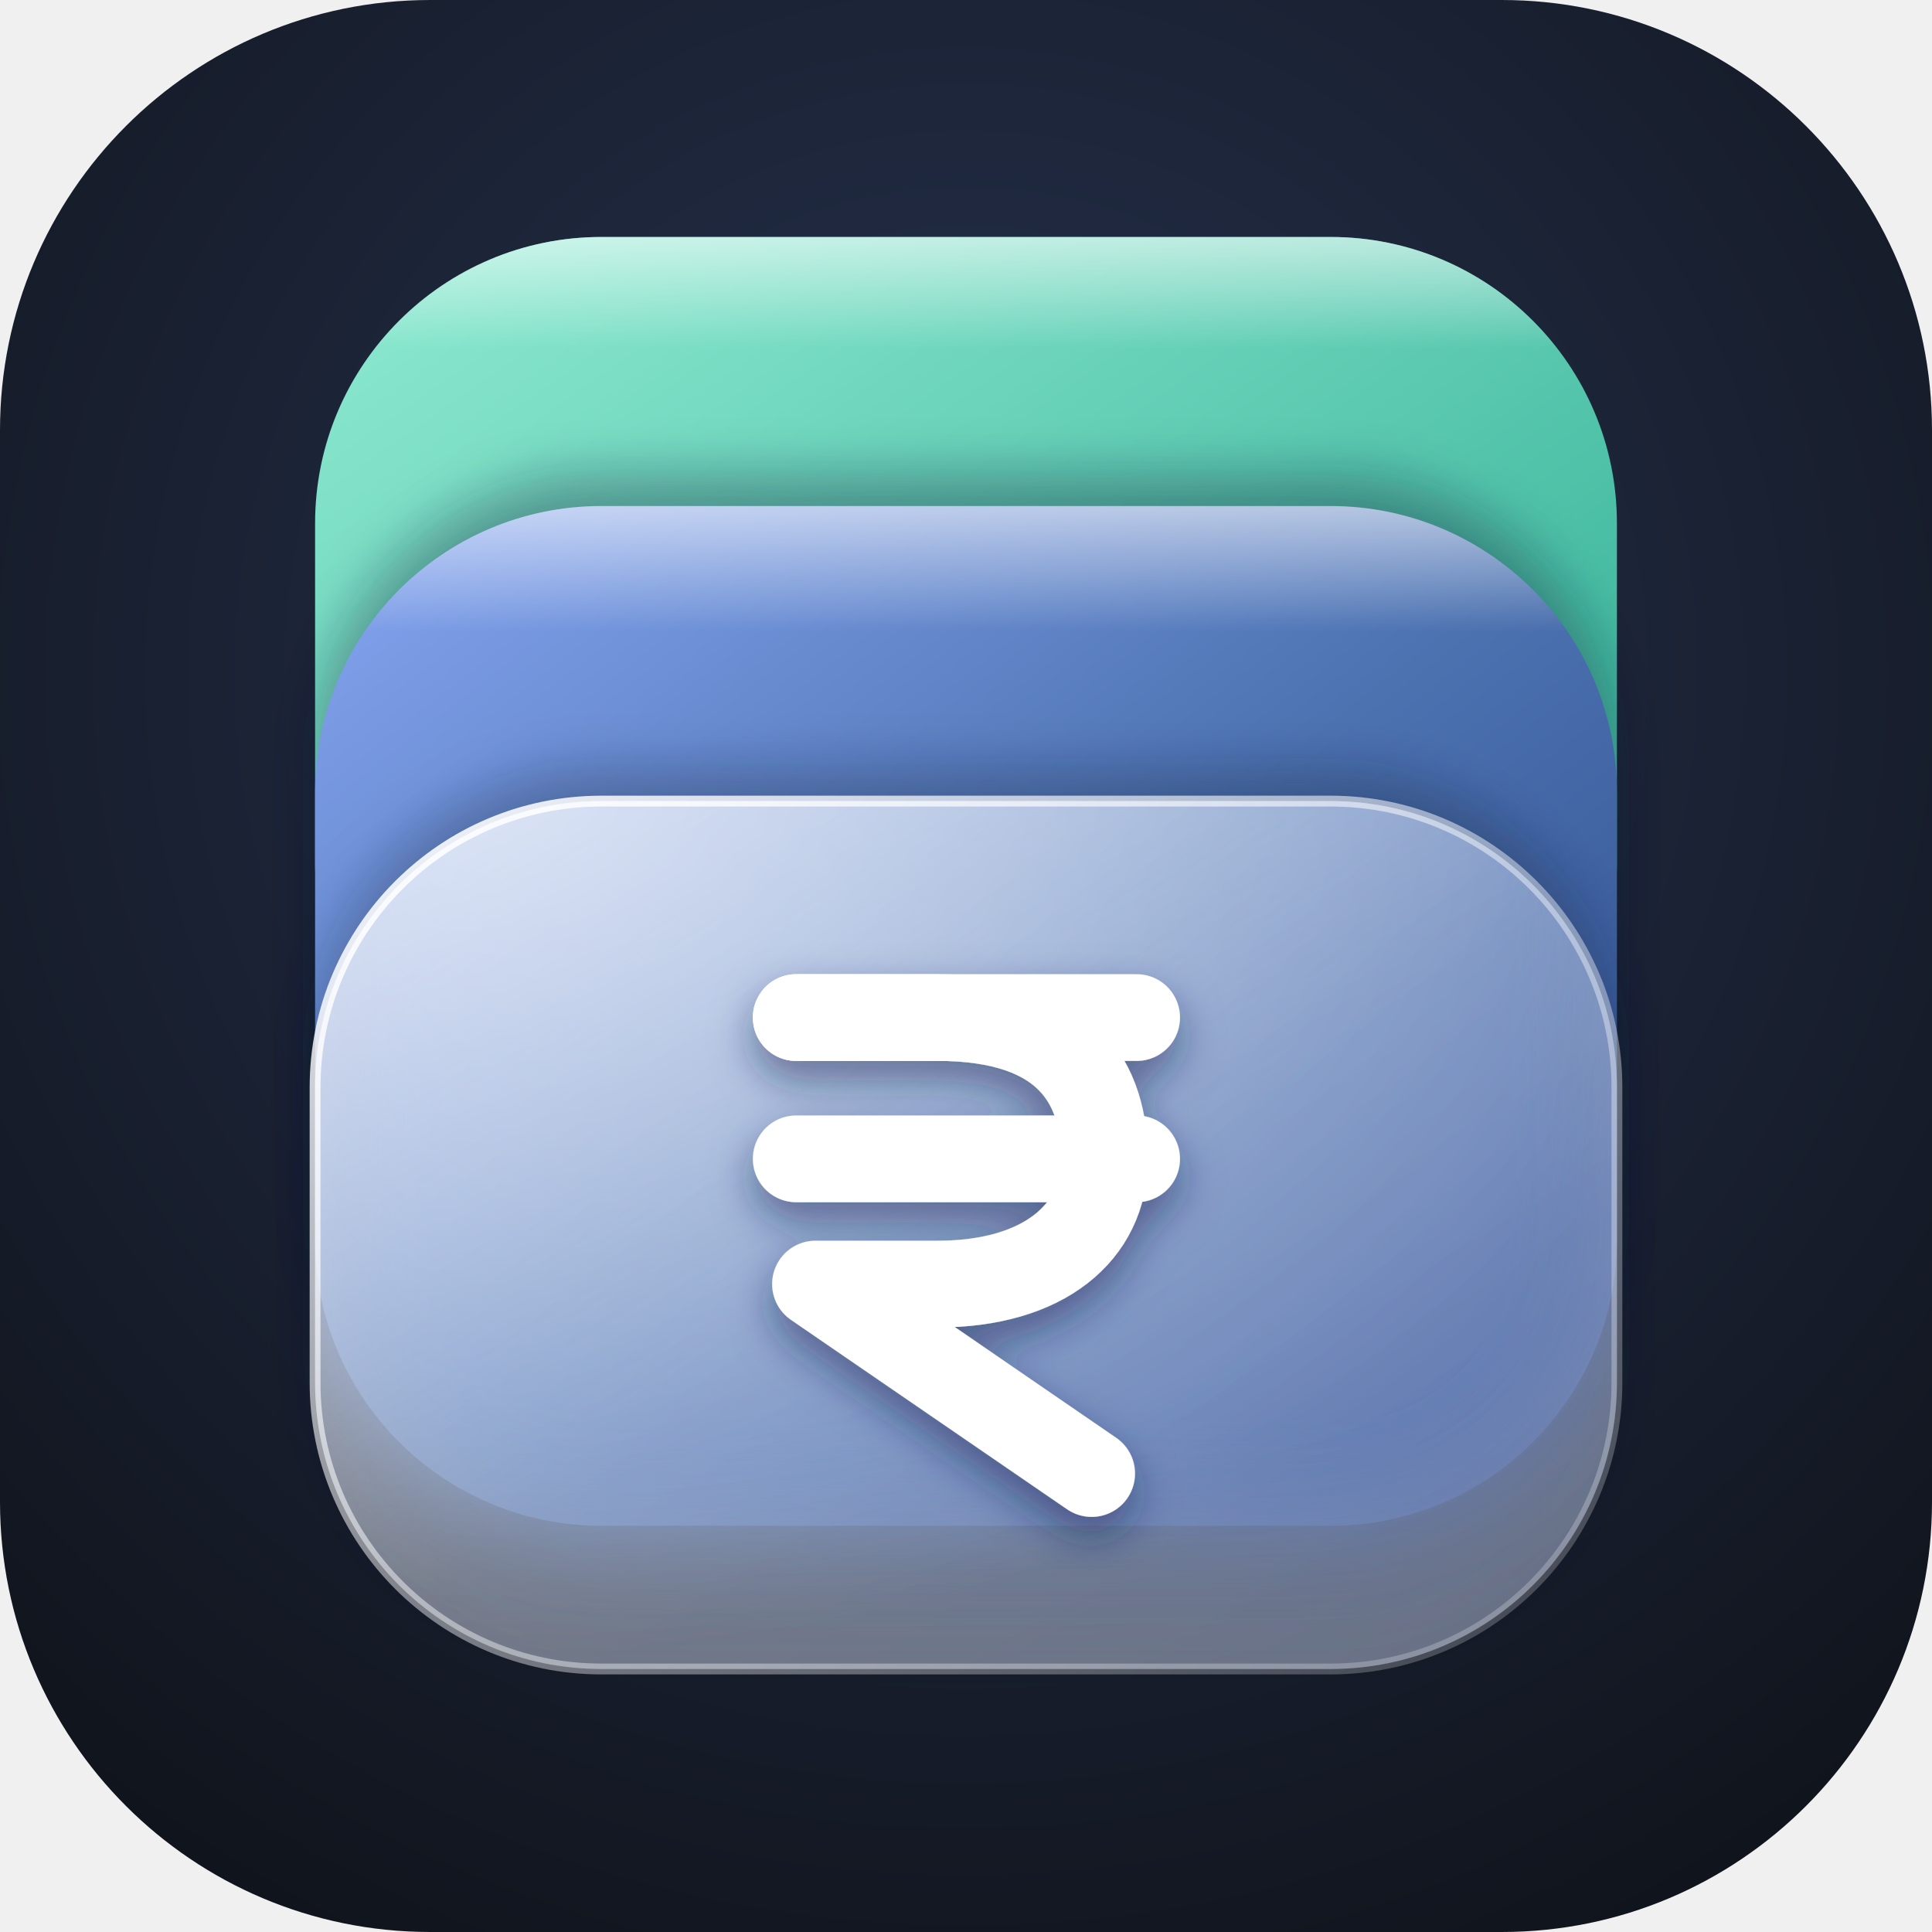
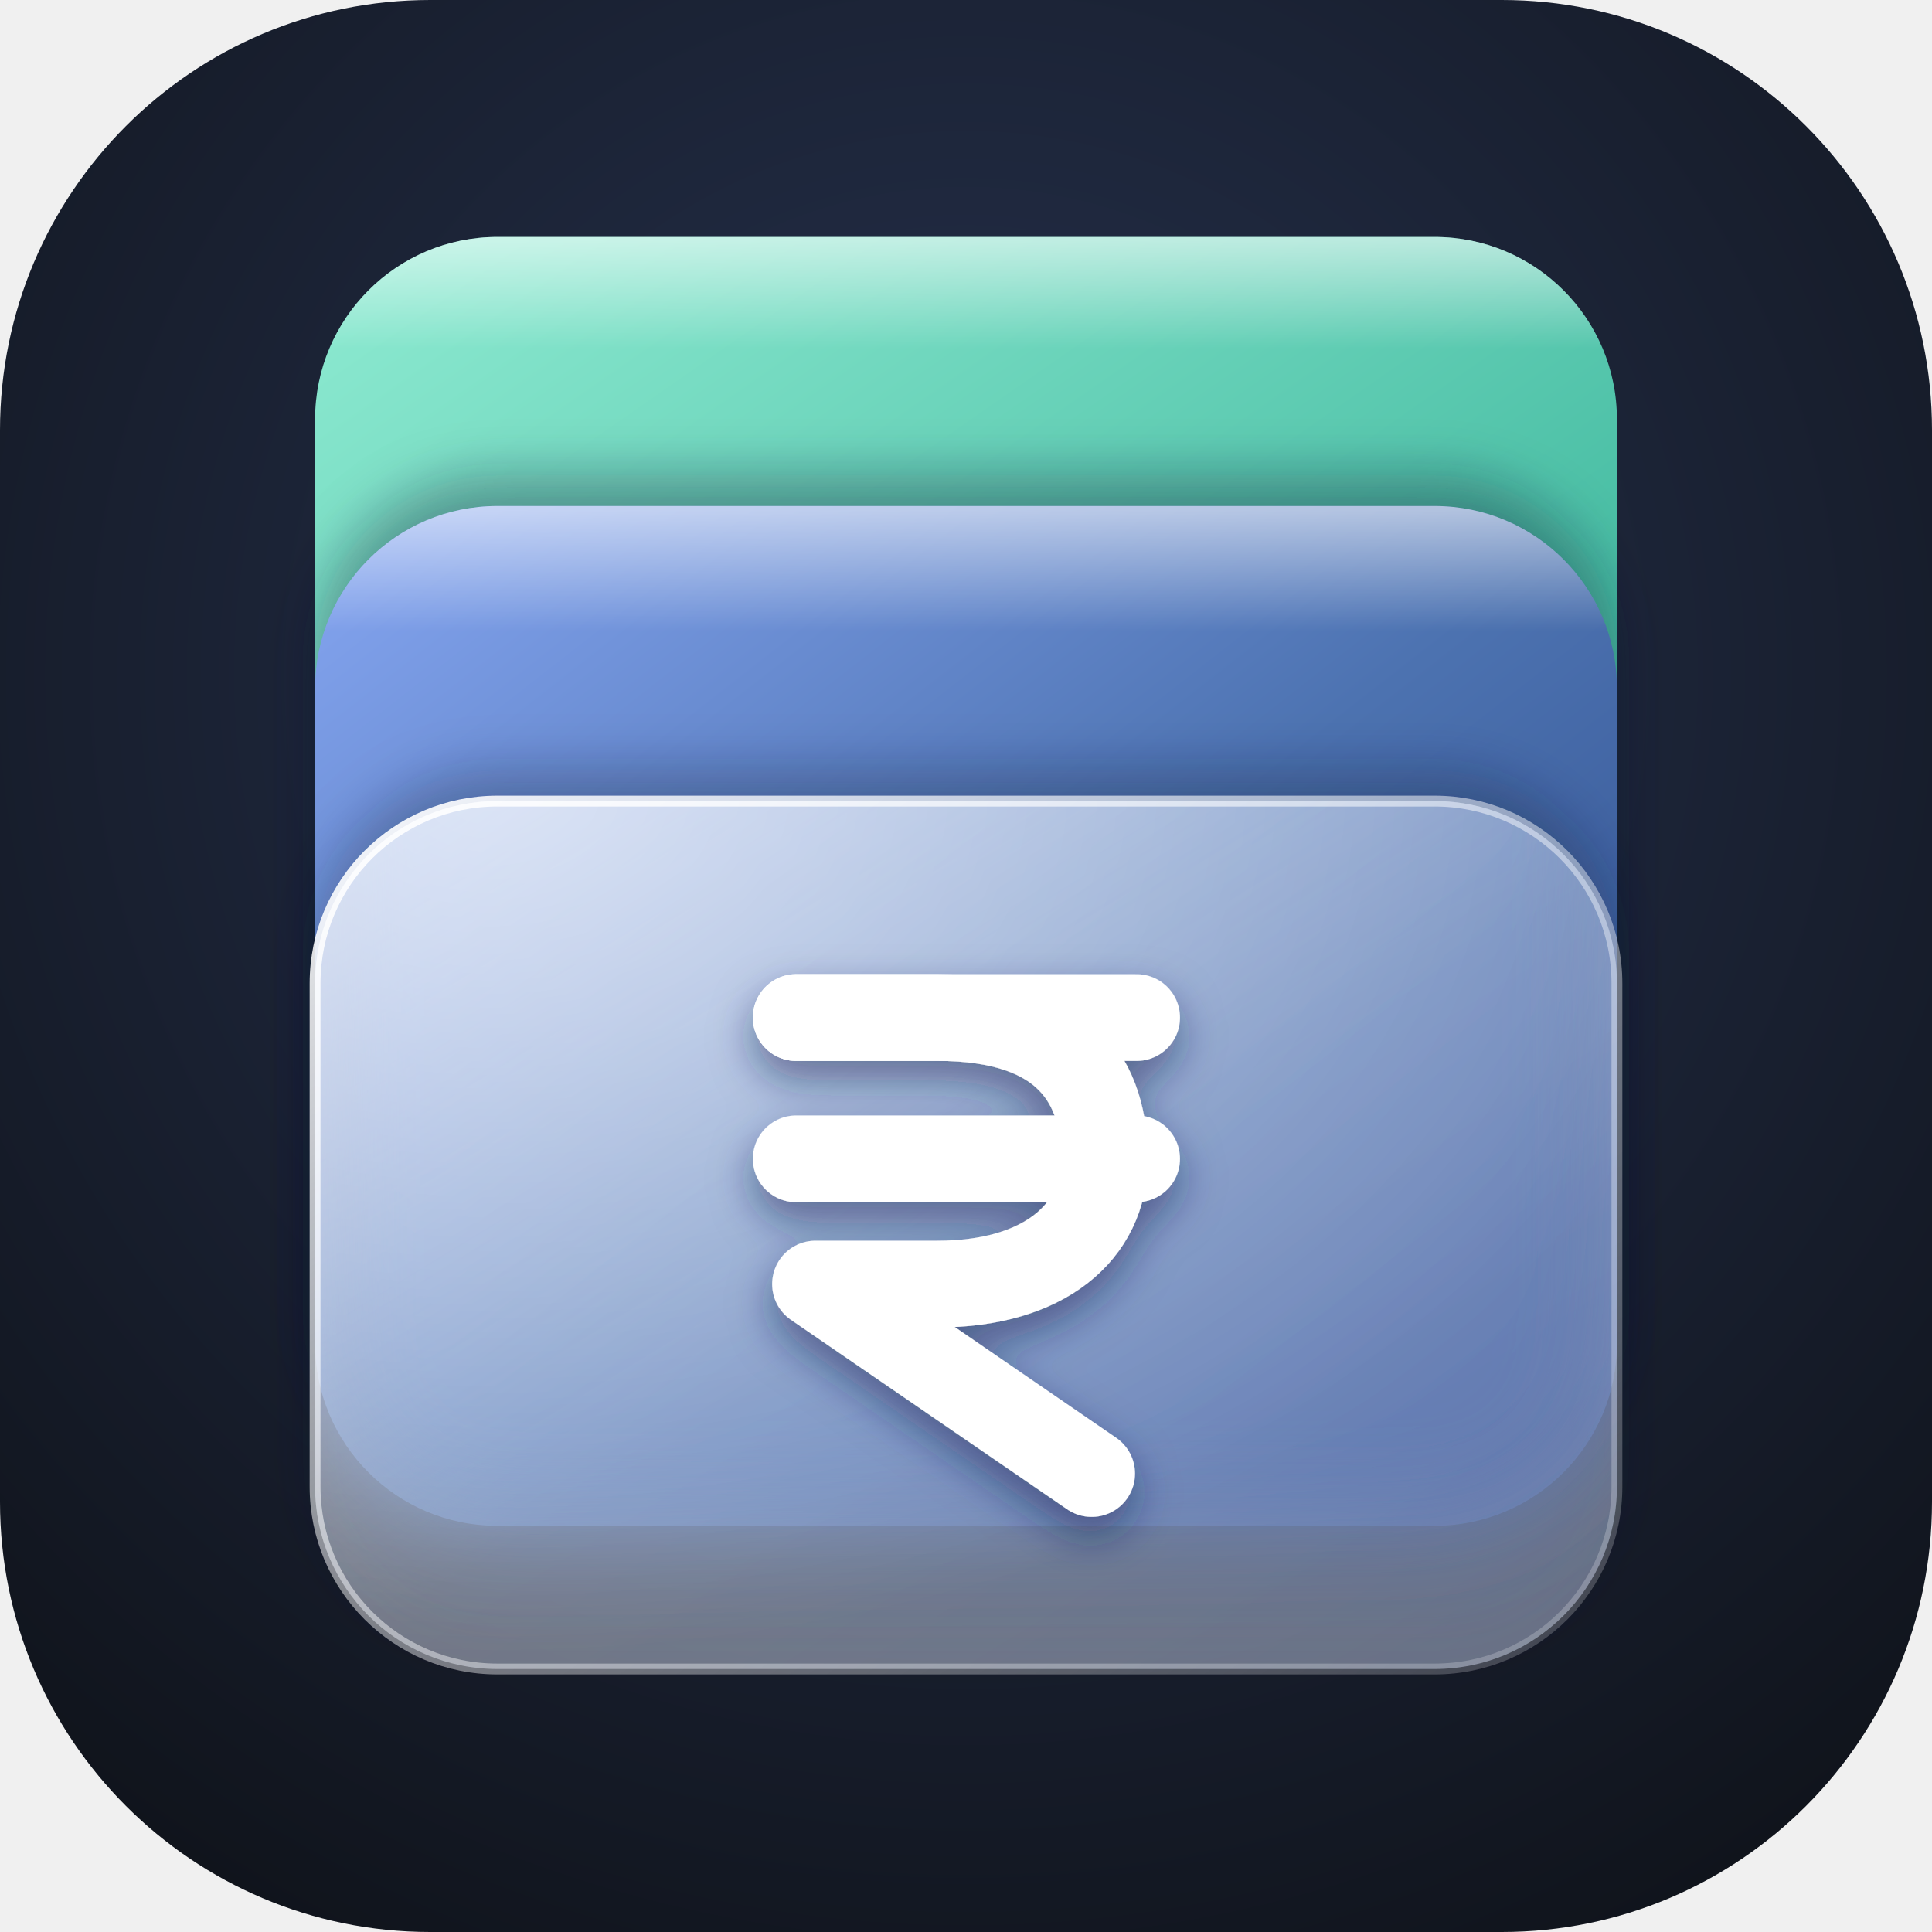
<svg xmlns="http://www.w3.org/2000/svg" viewBox="0 0 1024 1024" width="1024" height="1024">
  <defs>
    <radialGradient id="bg" cx="0.5" cy="0.35" r="0.8">
      <stop offset="0" stop-color="#26324F" />
      <stop offset="1" stop-color="#0E1117" />
    </radialGradient>
  </defs>
  <rect width="1024" height="1024" rx="228" fill="url(#bg)" />
  <svg x="-76.8" y="-76.8" width="1177.6" height="1177.6" viewBox="0 0 1024 1024">
    <defs>
      <linearGradient id="back" x1="0" y1="0" x2="1" y2="1">
        <stop offset="0" stop-color="#8FEBD2" />
        <stop offset="1" stop-color="#27A88E" />
      </linearGradient>
      <linearGradient id="blue" x1="0" y1="0" x2="1" y2="1">
        <stop offset="0" stop-color="#86A6F2" />
        <stop offset="0.5" stop-color="#4C72B0" />
        <stop offset="1" stop-color="#2A4687" />
      </linearGradient>
      <linearGradient id="topLight" x1="0" y1="0" x2="0" y2="1">
        <stop offset="0" stop-color="#FFFFFF" stop-opacity="0.55" />
        <stop offset="0.12" stop-color="#FFFFFF" stop-opacity="0" />
      </linearGradient>
      <linearGradient id="glassFill" x1="0" y1="0" x2="0.9" y2="1">
        <stop offset="0" stop-color="#FFFFFF" stop-opacity="0.62" />
        <stop offset="0.55" stop-color="#E6EDFF" stop-opacity="0.32" />
        <stop offset="1" stop-color="#B7C8F3" stop-opacity="0.34" />
      </linearGradient>
      <linearGradient id="glassEdge" x1="0" y1="0" x2="1" y2="1">
        <stop offset="0" stop-color="#FFFFFF" stop-opacity="0.95" />
        <stop offset="0.5" stop-color="#FFFFFF" stop-opacity="0.45" />
        <stop offset="1" stop-color="#FFFFFF" stop-opacity="0.18" />
      </linearGradient>
      <radialGradient id="sheen" cx="0.2" cy="0.1" r="0.8">
        <stop offset="0" stop-color="#FFFFFF" stop-opacity="0.5" />
        <stop offset="1" stop-color="#FFFFFF" stop-opacity="0" />
      </radialGradient>
      <filter id="frost" x="-20%" y="-20%" width="140%" height="140%">
        <feGaussianBlur stdDeviation="24" />
      </filter>
      <filter id="contact" x="-20%" y="-30%" width="140%" height="160%">
        <feGaussianBlur stdDeviation="12" />
      </filter>
      <filter id="glyphShadow" x="-40%" y="-40%" width="180%" height="180%">
        <feDropShadow dx="0" dy="12" stdDeviation="13" flood-color="#132352" flood-opacity="0.5" />
      </filter>
-       <rect id="backCard" x="212" y="176" width="600" height="420" rx="132" />
-       <rect id="midCard" x="212" y="300" width="600" height="470" rx="132" />
-       <rect id="glassCard" x="212" y="436" width="600" height="400" rx="132" />
+       <rect id="backCard" x="212" y="176" width="600" height="420" rx="84" />
+       <rect id="midCard" x="212" y="300" width="600" height="470" rx="84" />
+       <rect id="glassCard" x="212" y="436" width="600" height="400" rx="84" />
      <clipPath id="glassClip">
        <use href="#glassCard" />
      </clipPath>
      <g id="behindGlass">
        <use href="#backCard" fill="url(#back)" />
        <use href="#midCard" fill="url(#blue)" />
      </g>
    </defs>
    <use href="#backCard" fill="url(#back)" />
    <use href="#backCard" fill="url(#topLight)" />
    <use href="#midCard" transform="translate(0 -14)" fill="#0A1230" opacity="0.35" filter="url(#contact)" />
    <use href="#midCard" fill="url(#blue)" />
    <use href="#midCard" fill="url(#topLight)" />
    <use href="#glassCard" transform="translate(0 -14)" fill="#0A1230" opacity="0.30" filter="url(#contact)" />
    <g clip-path="url(#glassClip)">
      <rect x="150" y="380" width="724" height="500" fill="#F4F7FF" opacity="0.18" />
      <g filter="url(#frost)">
        <use href="#behindGlass" />
      </g>
      <rect x="150" y="380" width="724" height="500" fill="url(#glassFill)" />
      <rect x="150" y="380" width="724" height="500" fill="url(#sheen)" />
    </g>
    <use href="#glassCard" fill="none" stroke="url(#glassEdge)" stroke-width="5" />
    <g transform="translate(416 518) scale(0.74)" filter="url(#glyphShadow)" fill="none" stroke="#FFFFFF" stroke-width="54" stroke-linecap="round" stroke-linejoin="round">
      <path d="M24 24 H236" />
      <path d="M24 112 H236" />
      <path d="M24 24 H112 C194 24 216 66 216 112 C216 158 178 190 112 190 H36 L208 308" />
    </g>
  </svg>
</svg>
